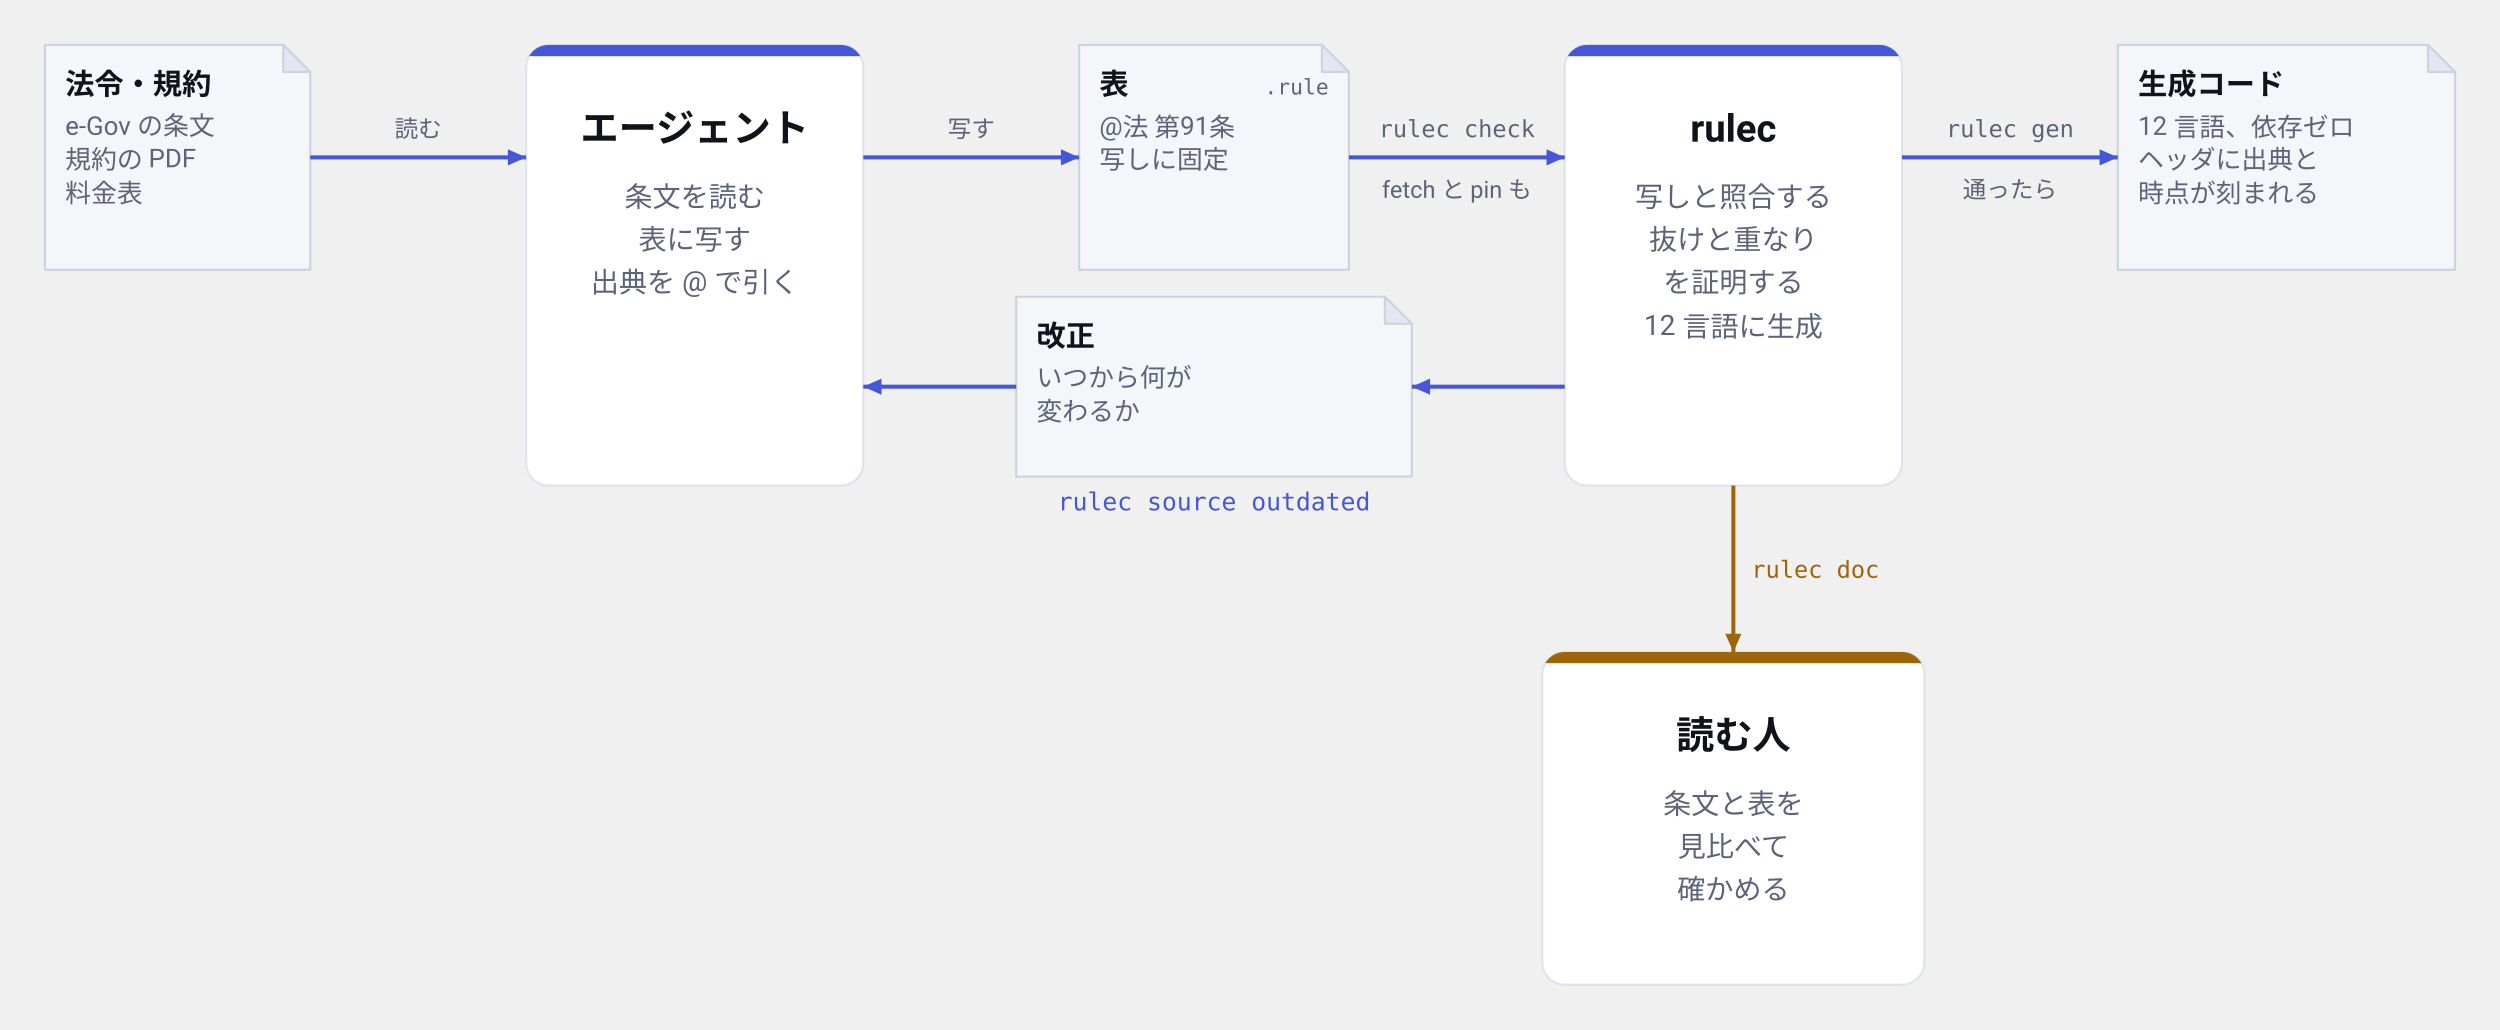
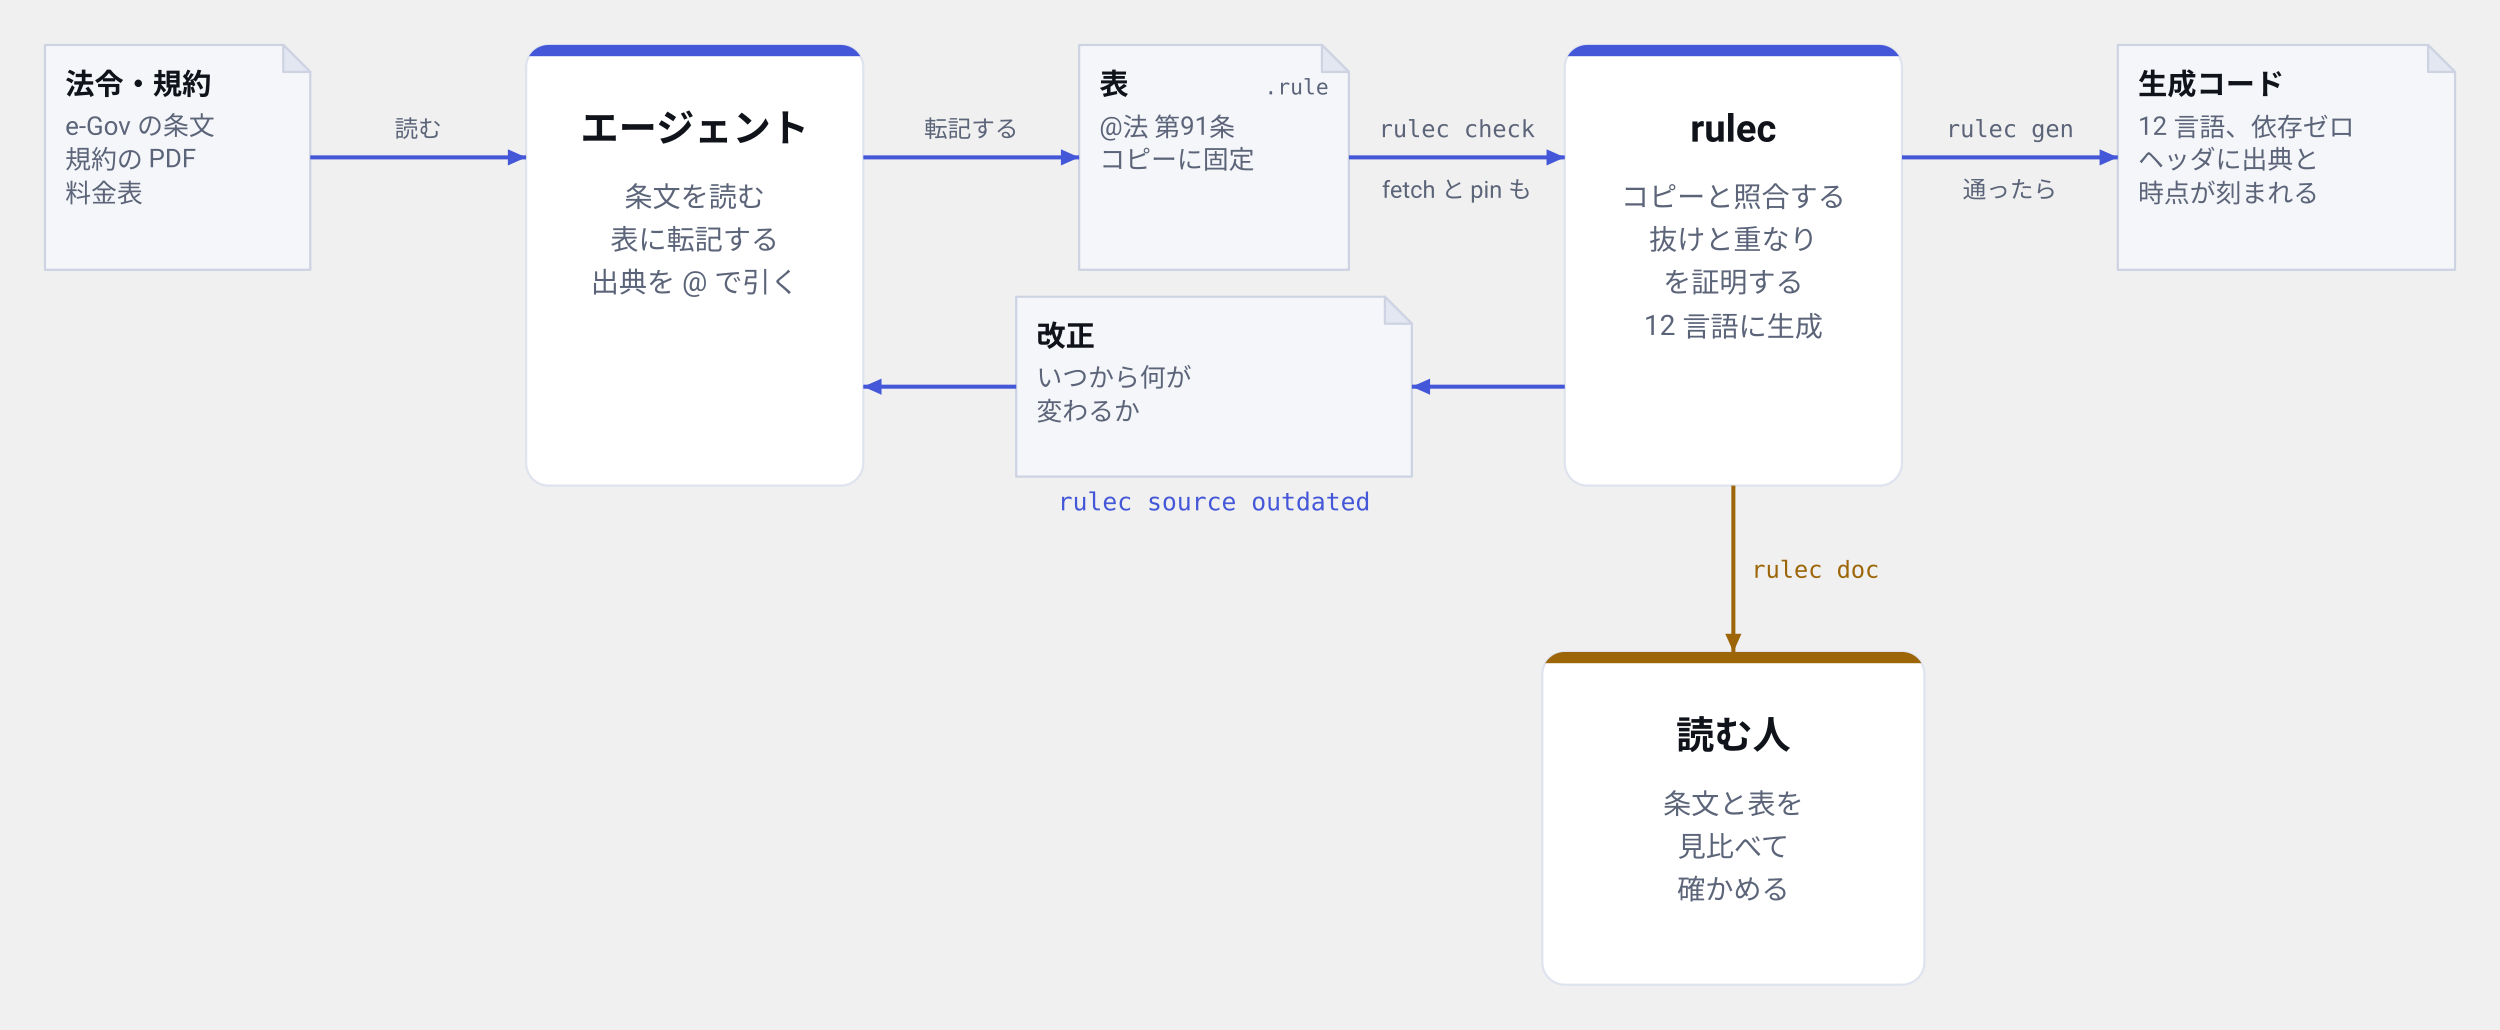
- <svg xmlns="http://www.w3.org/2000/svg" viewBox="0 0 1112 458" width="1112" height="458" role="img" aria-label="法令や公開された規約を、エージェントが表（.rule）に写し、条文を @ で引用する。rulec が写しと照合し、抜けと重なりを証明して、12 言語に生成する。読む人は rulec doc の資料で条文と表を見比べる。改正が出れば rulec source outdated が知らせ、表を読み直す。" font-family="-apple-system, BlinkMacSystemFont, &quot;Hiragino Sans&quot;, &quot;Noto Sans JP&quot;, &quot;Yu Gothic&quot;, Meiryo, &quot;Segoe UI&quot;, Roboto, sans-serif">
+ <svg xmlns="http://www.w3.org/2000/svg" viewBox="0 0 1112 458" width="1112" height="458" role="img" aria-label="法令や公開された規約を、エージェントが表（.rule）に転記し、条文を @ で引用する。rulec が条文のコピーと照合し、抜けと重なりを証明して、12 言語に生成する。読む人は rulec doc の資料で条文と表を見比べる。改正が出れば rulec source outdated が知らせ、表を読み直す。" font-family="-apple-system, BlinkMacSystemFont, &quot;Hiragino Sans&quot;, &quot;Noto Sans JP&quot;, &quot;Yu Gothic&quot;, Meiryo, &quot;Segoe UI&quot;, Roboto, sans-serif">
  <defs>
    <marker id="head-neutral" viewBox="0 0 10 10" refX="9" refY="5" markerWidth="9" markerHeight="9" markerUnits="userSpaceOnUse" orient="auto">
      <path d="M0,1 L9,5 L0,9 Z" fill="#8b94ab" />
    </marker>
    <marker id="head-accent" viewBox="0 0 10 10" refX="9" refY="5" markerWidth="9" markerHeight="9" markerUnits="userSpaceOnUse" orient="auto">
      <path d="M0,1 L9,5 L0,9 Z" fill="#4457d8" />
    </marker>
    <marker id="head-human" viewBox="0 0 10 10" refX="9" refY="5" markerWidth="9" markerHeight="9" markerUnits="userSpaceOnUse" orient="auto">
      <path d="M0,1 L9,5 L0,9 Z" fill="#9c6508" />
    </marker>
  </defs>
  <path d="M20,20.0 H126 L138,32.0 V120.0 H20 Z" fill="#f5f6fa" stroke="#cdd3e2" stroke-linejoin="round" />
  <path d="M126,20.0 V32.0 H138 Z" fill="#e3e7f1" stroke="#cdd3e2" stroke-linejoin="round" />
  <text x="29" y="42.0" font-size="13" font-weight="600" text-anchor="start" fill="#10131a">法令・規約</text>
  <text x="29" y="60.0" font-size="11.5" font-weight="400" text-anchor="start" fill="#5b6478">e-Gov の条文</text>
  <text x="29" y="75.0" font-size="11.5" font-weight="400" text-anchor="start" fill="#5b6478">規約の PDF</text>
  <text x="29" y="90.0" font-size="11.5" font-weight="400" text-anchor="start" fill="#5b6478">料金表</text>
  <clipPath id="clip-1">
    <rect x="234" y="20" width="150" height="196" rx="10" />
  </clipPath>
  <rect x="234" y="20" width="150" height="196" rx="10" fill="#ffffff" stroke="#dfe3ee" />
  <rect x="234" y="20" width="150" height="5" fill="#4457d8" clip-path="url(#clip-1)" />
  <text x="309.0" y="63" font-size="17" font-weight="700" text-anchor="middle" fill="#10131a">エージェント</text>
  <text x="309.0" y="92" font-size="12.5" font-weight="400" text-anchor="middle" fill="#5b6478">条文を読む</text>
-   <text x="309.0" y="111" font-size="12.5" font-weight="400" text-anchor="middle" fill="#5b6478">表に写す</text>
+   <text x="309.0" y="111" font-size="12.5" font-weight="400" text-anchor="middle" fill="#5b6478">表に転記する</text>
  <text x="309.0" y="130" font-size="12.5" font-weight="400" text-anchor="middle" fill="#5b6478">出典を @ で引く</text>
  <path d="M480,20.0 H588 L600,32.0 V120.0 H480 Z" fill="#f5f6fa" stroke="#cdd3e2" stroke-linejoin="round" />
  <path d="M588,20.0 V32.0 H600 Z" fill="#e3e7f1" stroke="#cdd3e2" stroke-linejoin="round" />
  <text x="489" y="42.0" font-size="13" font-weight="600" text-anchor="start" fill="#10131a">表</text>
  <text x="591" y="42.0" font-size="9.5" font-weight="400" text-anchor="end" fill="#5b6478" font-family="ui-monospace, SFMono-Regular, Menlo, Consolas, monospace">.rule</text>
  <text x="489" y="60.0" font-size="11.5" font-weight="400" text-anchor="start" fill="#5b6478">@法 第91条</text>
-   <text x="489" y="75.0" font-size="11.5" font-weight="400" text-anchor="start" fill="#5b6478">写しに固定</text>
+   <text x="489" y="75.0" font-size="11.5" font-weight="400" text-anchor="start" fill="#5b6478">コピーに固定</text>
  <clipPath id="clip-3">
    <rect x="696" y="20" width="150" height="196" rx="10" />
  </clipPath>
  <rect x="696" y="20" width="150" height="196" rx="10" fill="#ffffff" stroke="#dfe3ee" />
  <rect x="696" y="20" width="150" height="5" fill="#4457d8" clip-path="url(#clip-3)" />
  <text x="771.0" y="63" font-size="17" font-weight="700" text-anchor="middle" fill="#10131a">rulec</text>
-   <text x="771.0" y="92" font-size="12.5" font-weight="400" text-anchor="middle" fill="#5b6478">写しと照合する</text>
+   <text x="771.0" y="92" font-size="12.5" font-weight="400" text-anchor="middle" fill="#5b6478">コピーと照合する</text>
  <text x="771.0" y="111" font-size="12.5" font-weight="400" text-anchor="middle" fill="#5b6478">抜けと重なり</text>
  <text x="771.0" y="130" font-size="12.5" font-weight="400" text-anchor="middle" fill="#5b6478">を証明する</text>
  <text x="771.0" y="149" font-size="12.5" font-weight="400" text-anchor="middle" fill="#5b6478">12 言語に生成</text>
  <path d="M942,20.0 H1080 L1092,32.0 V120.0 H942 Z" fill="#f5f6fa" stroke="#cdd3e2" stroke-linejoin="round" />
  <path d="M1080,20.0 V32.0 H1092 Z" fill="#e3e7f1" stroke="#cdd3e2" stroke-linejoin="round" />
  <text x="951" y="42.0" font-size="13" font-weight="600" text-anchor="start" fill="#10131a">生成コード</text>
  <text x="951" y="60.0" font-size="11.5" font-weight="400" text-anchor="start" fill="#5b6478">12 言語、依存ゼロ</text>
  <text x="951" y="75.0" font-size="11.5" font-weight="400" text-anchor="start" fill="#5b6478">ヘッダに出典と</text>
  <text x="951" y="90.0" font-size="11.5" font-weight="400" text-anchor="start" fill="#5b6478">時点が刻まれる</text>
  <line x1="138" y1="70" x2="234" y2="70" stroke="#4457d8" stroke-width="1.8" marker-end="url(#head-accent)" />
  <text x="186.0" y="61" font-size="10.5" font-weight="400" text-anchor="middle" fill="#5b6478">読む</text>
  <line x1="384" y1="70" x2="480" y2="70" stroke="#4457d8" stroke-width="1.8" marker-end="url(#head-accent)" />
-   <text x="432.0" y="61" font-size="10.5" font-weight="400" text-anchor="middle" fill="#5b6478">写す</text>
+   <text x="432.0" y="61" font-size="10.5" font-weight="400" text-anchor="middle" fill="#5b6478">転記する</text>
  <line x1="600" y1="70" x2="696" y2="70" stroke="#4457d8" stroke-width="1.8" marker-end="url(#head-accent)" />
  <text x="648.0" y="61" font-size="10.5" font-weight="400" text-anchor="middle" fill="#5b6478" font-family="ui-monospace, SFMono-Regular, Menlo, Consolas, monospace">rulec check</text>
  <text x="648.0" y="88" font-size="10.5" font-weight="400" text-anchor="middle" fill="#5b6478">fetch と pin も</text>
  <line x1="846" y1="70" x2="942" y2="70" stroke="#4457d8" stroke-width="1.8" marker-end="url(#head-accent)" />
  <text x="894.0" y="61" font-size="10.5" font-weight="400" text-anchor="middle" fill="#5b6478" font-family="ui-monospace, SFMono-Regular, Menlo, Consolas, monospace">rulec gen</text>
  <text x="894.0" y="88" font-size="10.5" font-weight="400" text-anchor="middle" fill="#5b6478">通ったら</text>
  <path d="M452.0,132 H616.0 L628.0,144 V212 H452.0 Z" fill="#f5f6fa" stroke="#cdd3e2" stroke-linejoin="round" />
  <path d="M616.0,132 V144 H628.0 Z" fill="#e3e7f1" stroke="#cdd3e2" stroke-linejoin="round" />
  <text x="461.0" y="154" font-size="13" font-weight="600" text-anchor="start" fill="#10131a">改正</text>
  <text x="461.0" y="172" font-size="11.5" font-weight="400" text-anchor="start" fill="#5b6478">いつから何が</text>
  <text x="461.0" y="187" font-size="11.5" font-weight="400" text-anchor="start" fill="#5b6478">変わるか</text>
  <line x1="696" y1="172" x2="628.0" y2="172" stroke="#4457d8" stroke-width="1.8" marker-end="url(#head-accent)" />
  <line x1="452.0" y1="172" x2="384" y2="172" stroke="#4457d8" stroke-width="1.8" marker-end="url(#head-accent)" />
  <text x="540.0" y="227" font-size="11" font-weight="400" text-anchor="middle" fill="#4457d8" font-family="ui-monospace, SFMono-Regular, Menlo, Consolas, monospace">rulec source outdated</text>
  <clipPath id="clip-person">
    <rect x="686.0" y="290" width="170" height="148" rx="10" />
  </clipPath>
  <rect x="686.0" y="290" width="170" height="148" rx="10" fill="#ffffff" stroke="#dfe3ee" />
  <rect x="686.0" y="290" width="170" height="5" fill="#9c6508" clip-path="url(#clip-person)" />
  <text x="771.0" y="333" font-size="17" font-weight="700" text-anchor="middle" fill="#10131a">読む人</text>
  <text x="771.0" y="362" font-size="12.5" font-weight="400" text-anchor="middle" fill="#5b6478">条文と表を</text>
  <text x="771.0" y="381" font-size="12.5" font-weight="400" text-anchor="middle" fill="#5b6478">見比べて</text>
  <text x="771.0" y="400" font-size="12.5" font-weight="400" text-anchor="middle" fill="#5b6478">確かめる</text>
  <line x1="771.0" y1="216" x2="771.0" y2="290" stroke="#9c6508" stroke-width="1.8" marker-end="url(#head-human)" />
  <text x="779.0" y="257.0" font-size="10.5" font-weight="400" text-anchor="start" fill="#9c6508" font-family="ui-monospace, SFMono-Regular, Menlo, Consolas, monospace">rulec doc</text>
</svg>
